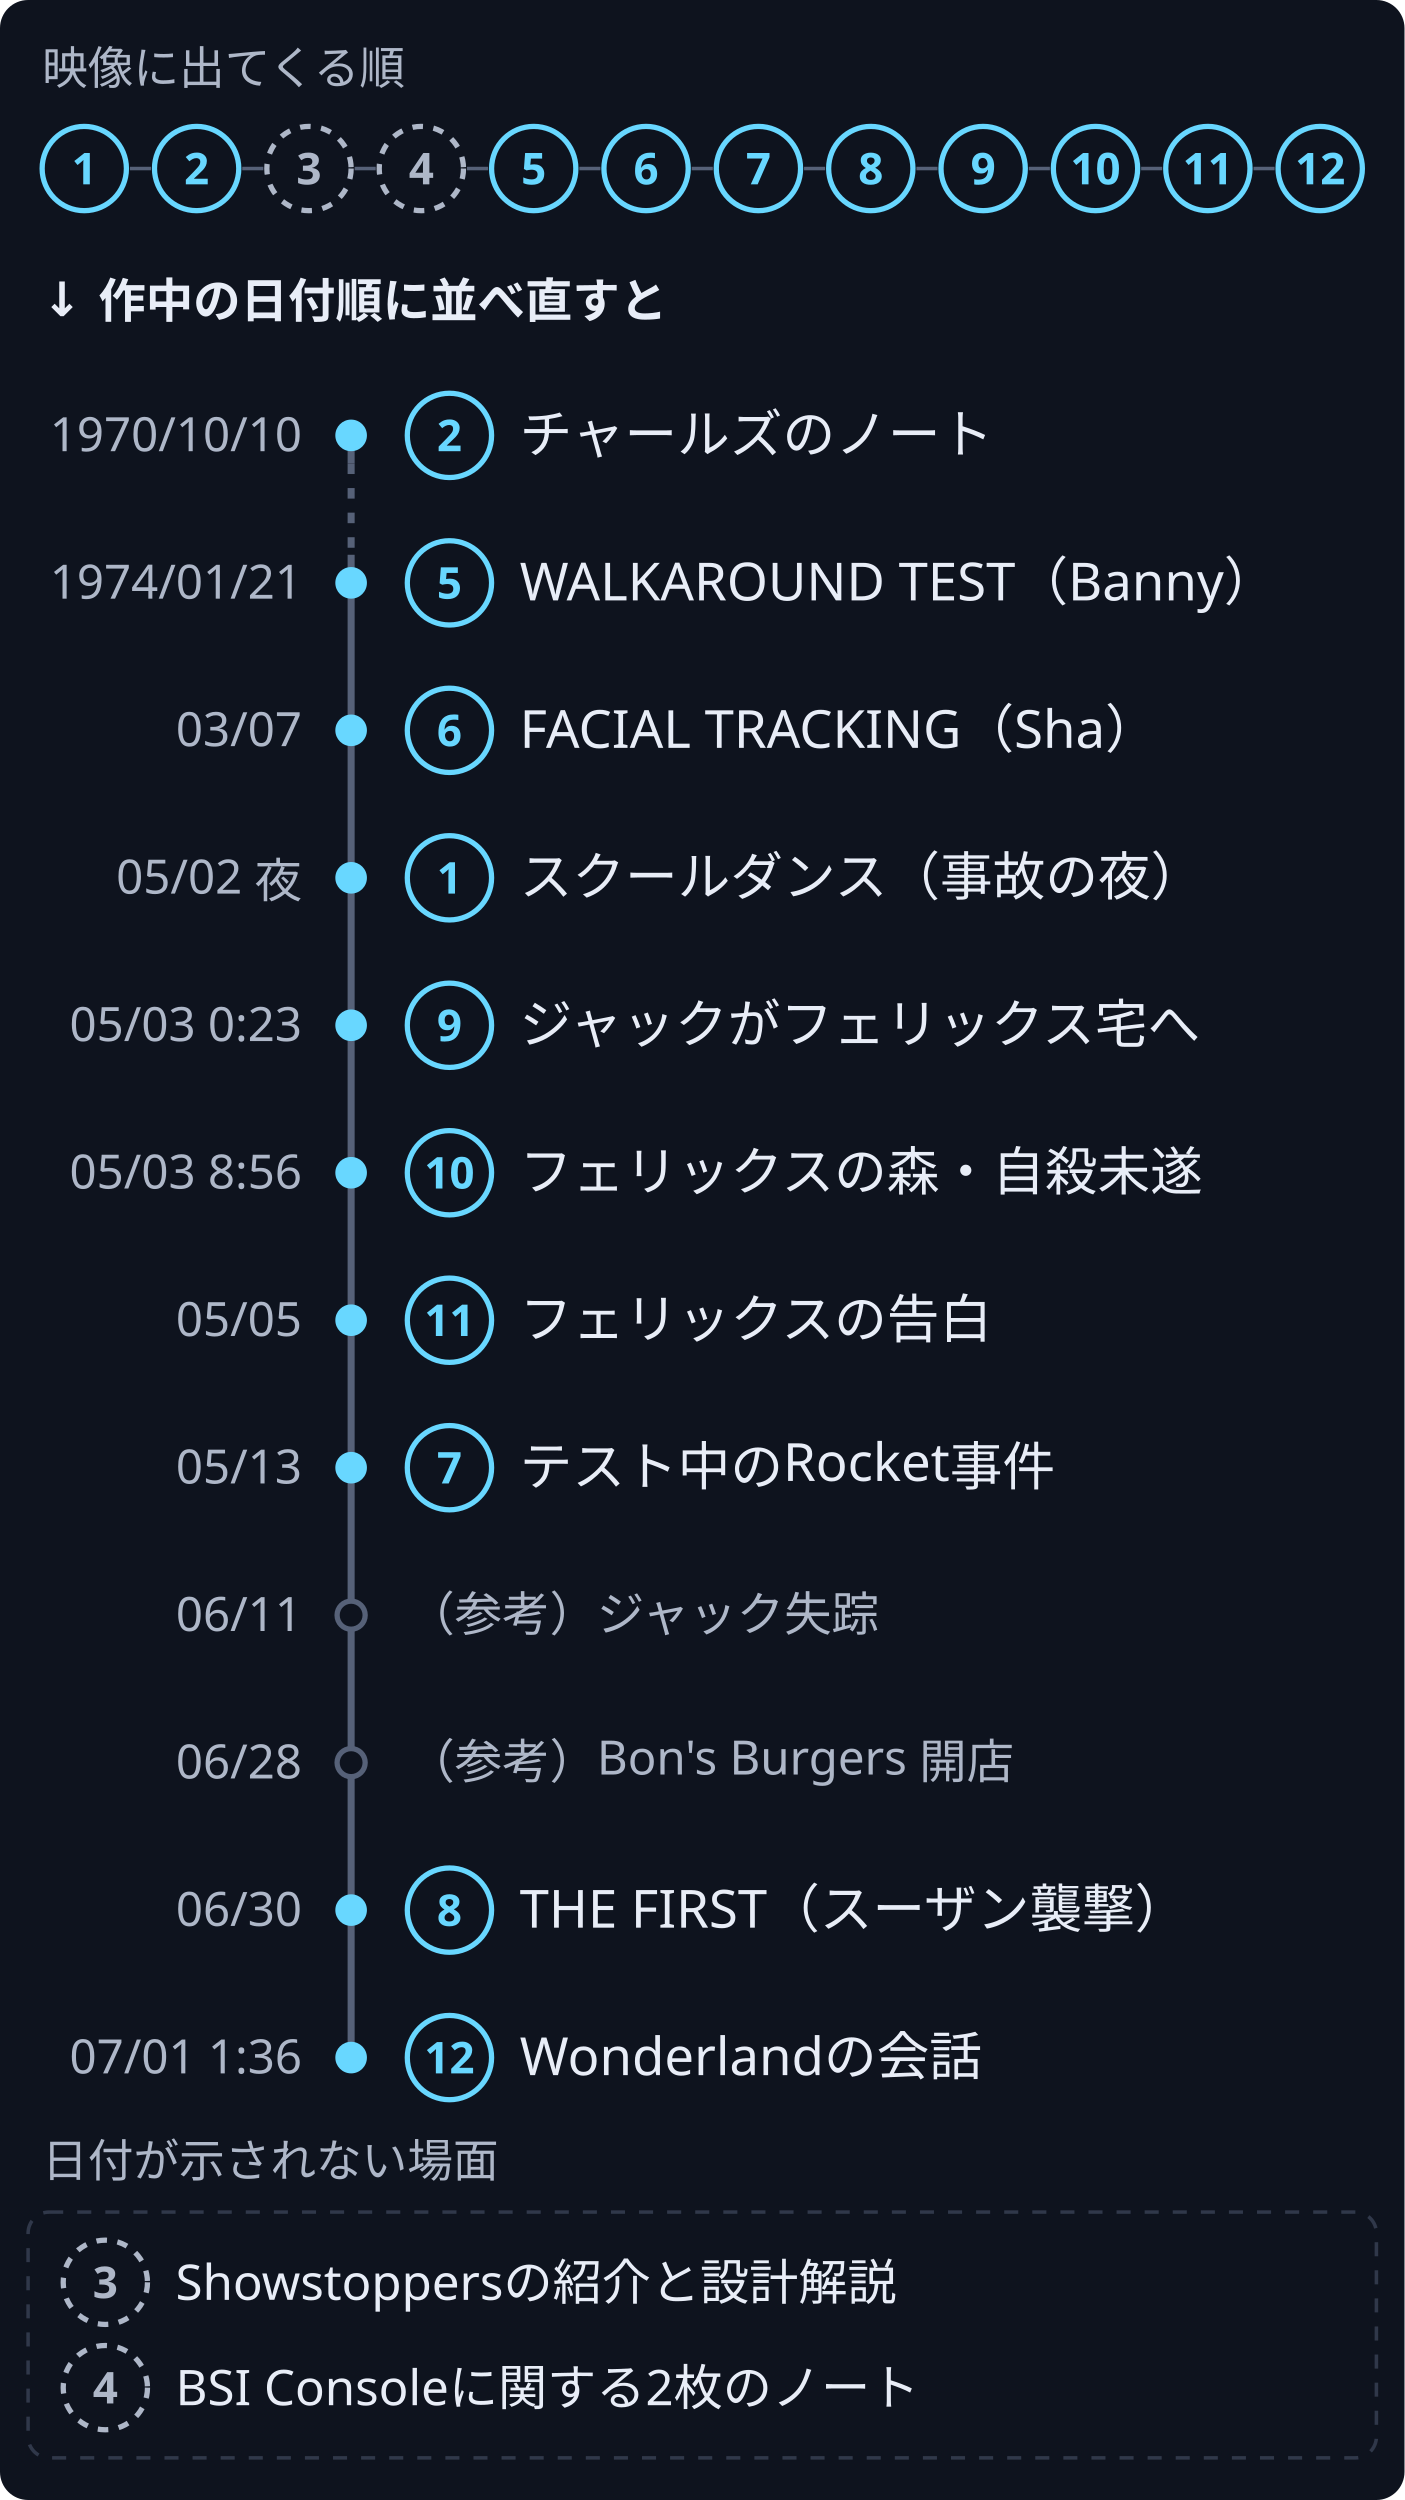
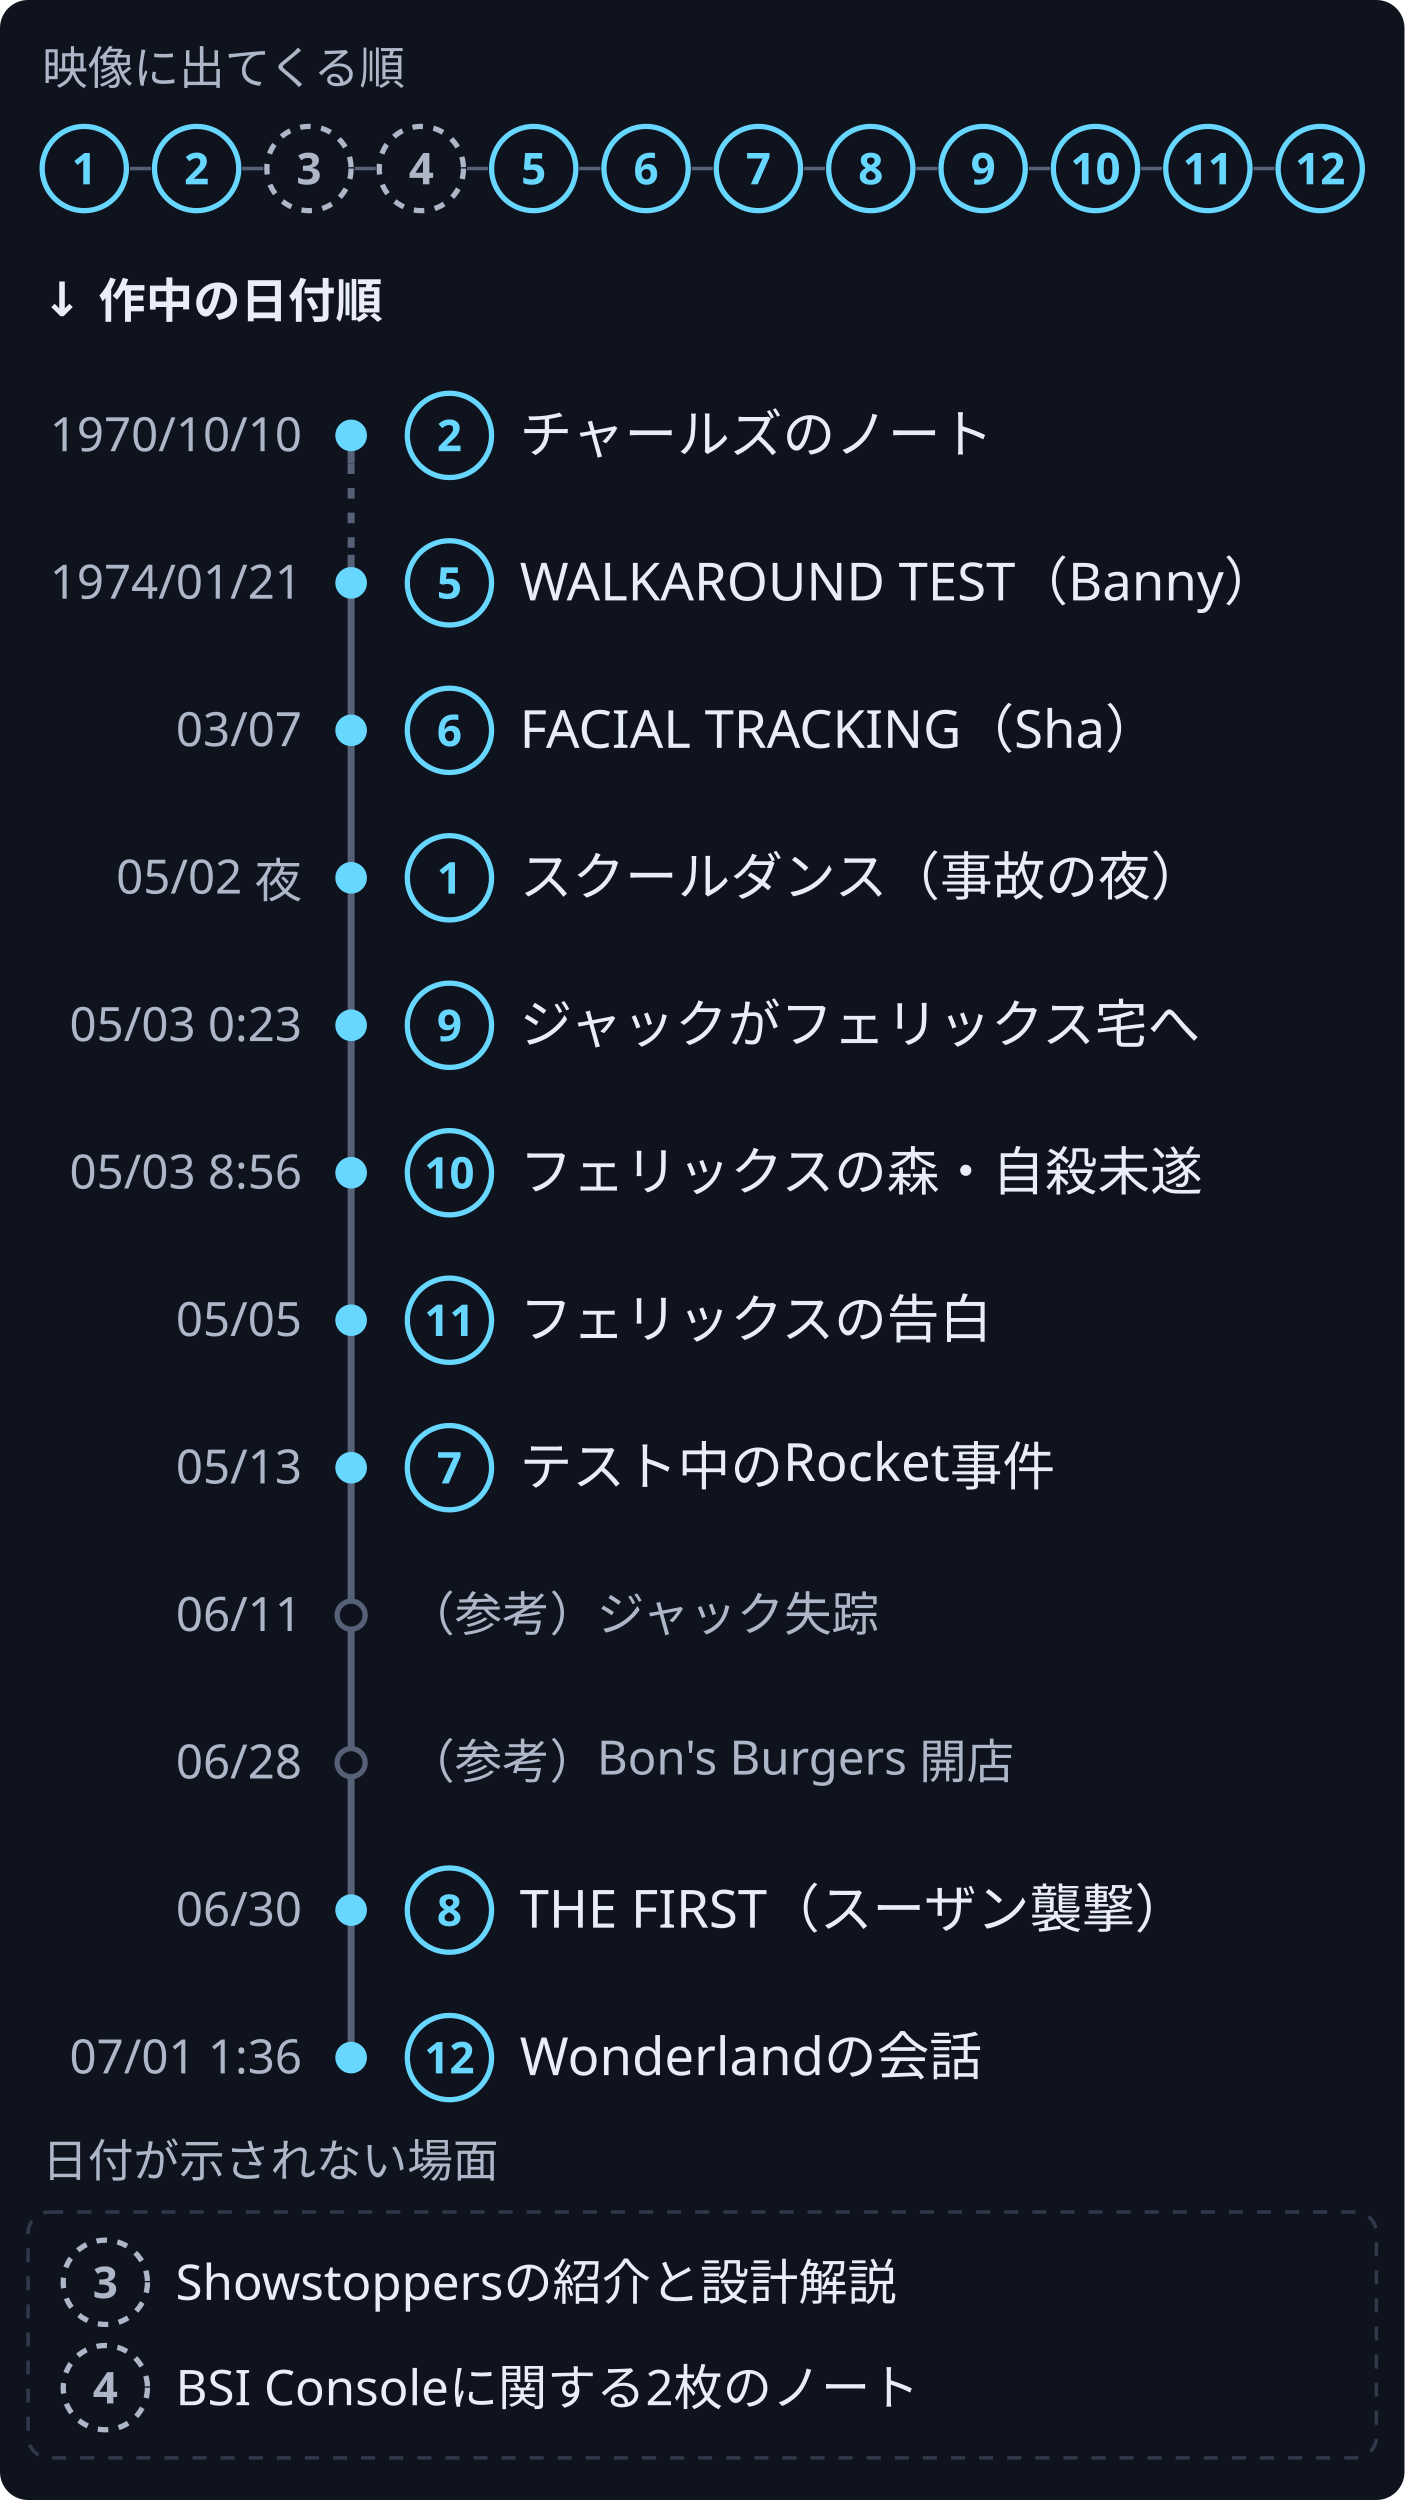
<svg xmlns="http://www.w3.org/2000/svg" width="400" height="712" viewBox="0 0 400 712" role="img" font-family="'Yu Gothic UI','Hiragino Kaku Gothic ProN','Noto Sans JP','Meiryo',sans-serif">
  <rect x="0" y="0" width="400" height="712" rx="8" fill="#0e131e" stroke="none" stroke-width="1" />
  <text x="12" y="24" font-size="13" fill="#aeb7c8" font-weight="400" text-anchor="start">映像に出てくる順</text>
  <circle cx="24" cy="48" r="12" fill="#0e131e" stroke="#68d7ff" stroke-width="1.5" />
  <text x="24" y="52.5" font-size="12.5" fill="#68d7ff" font-weight="700" text-anchor="middle">1</text>
  <line x1="37" y1="48" x2="43" y2="48" stroke="#566178" stroke-width="1" />
  <circle cx="56" cy="48" r="12" fill="#0e131e" stroke="#68d7ff" stroke-width="1.5" />
  <text x="56" y="52.5" font-size="12.5" fill="#68d7ff" font-weight="700" text-anchor="middle">2</text>
  <line x1="69" y1="48" x2="75" y2="48" stroke="#566178" stroke-width="1" />
  <circle cx="88" cy="48" r="12" fill="#0e131e" stroke="#aeb7c8" stroke-width="1.5" stroke-dasharray="3 3" />
  <text x="88" y="52.5" font-size="12.5" fill="#aeb7c8" font-weight="700" text-anchor="middle">3</text>
  <line x1="101" y1="48" x2="107" y2="48" stroke="#566178" stroke-width="1" />
  <circle cx="120" cy="48" r="12" fill="#0e131e" stroke="#aeb7c8" stroke-width="1.5" stroke-dasharray="3 3" />
  <text x="120" y="52.5" font-size="12.5" fill="#aeb7c8" font-weight="700" text-anchor="middle">4</text>
  <line x1="133" y1="48" x2="139" y2="48" stroke="#566178" stroke-width="1" />
  <circle cx="152" cy="48" r="12" fill="#0e131e" stroke="#68d7ff" stroke-width="1.5" />
  <text x="152" y="52.5" font-size="12.5" fill="#68d7ff" font-weight="700" text-anchor="middle">5</text>
  <line x1="165" y1="48" x2="171" y2="48" stroke="#566178" stroke-width="1" />
  <circle cx="184" cy="48" r="12" fill="#0e131e" stroke="#68d7ff" stroke-width="1.5" />
  <text x="184" y="52.5" font-size="12.5" fill="#68d7ff" font-weight="700" text-anchor="middle">6</text>
  <line x1="197" y1="48" x2="203" y2="48" stroke="#566178" stroke-width="1" />
  <circle cx="216" cy="48" r="12" fill="#0e131e" stroke="#68d7ff" stroke-width="1.5" />
  <text x="216" y="52.5" font-size="12.5" fill="#68d7ff" font-weight="700" text-anchor="middle">7</text>
  <line x1="229" y1="48" x2="235" y2="48" stroke="#566178" stroke-width="1" />
  <circle cx="248" cy="48" r="12" fill="#0e131e" stroke="#68d7ff" stroke-width="1.5" />
  <text x="248" y="52.5" font-size="12.5" fill="#68d7ff" font-weight="700" text-anchor="middle">8</text>
  <line x1="261" y1="48" x2="267" y2="48" stroke="#566178" stroke-width="1" />
  <circle cx="280" cy="48" r="12" fill="#0e131e" stroke="#68d7ff" stroke-width="1.5" />
  <text x="280" y="52.5" font-size="12.5" fill="#68d7ff" font-weight="700" text-anchor="middle">9</text>
  <line x1="293" y1="48" x2="299" y2="48" stroke="#566178" stroke-width="1" />
  <circle cx="312" cy="48" r="12" fill="#0e131e" stroke="#68d7ff" stroke-width="1.5" />
  <text x="312" y="52.5" font-size="12.5" fill="#68d7ff" font-weight="700" text-anchor="middle">10</text>
  <line x1="325" y1="48" x2="331" y2="48" stroke="#566178" stroke-width="1" />
  <circle cx="344" cy="48" r="12" fill="#0e131e" stroke="#68d7ff" stroke-width="1.5" />
  <text x="344" y="52.5" font-size="12.5" fill="#68d7ff" font-weight="700" text-anchor="middle">11</text>
  <line x1="357" y1="48" x2="363" y2="48" stroke="#566178" stroke-width="1" />
  <circle cx="376" cy="48" r="12" fill="#0e131e" stroke="#68d7ff" stroke-width="1.5" />
  <text x="376" y="52.5" font-size="12.5" fill="#68d7ff" font-weight="700" text-anchor="middle">12</text>
-   <text x="12" y="90" font-size="13.5" fill="#e8edf7" font-weight="700" text-anchor="start">↓ 作中の日付順に並べ直すと</text>
+   <text x="12" y="90" font-size="13.5" fill="#e8edf7" font-weight="700" text-anchor="start">↓ 作中の日付順</text>
  <line x1="100" y1="124" x2="100" y2="132" stroke="#566178" stroke-width="2" />
  <line x1="100" y1="132" x2="100" y2="158" stroke="#566178" stroke-width="2" stroke-dasharray="3 4" />
  <line x1="100" y1="158" x2="100" y2="586" stroke="#566178" stroke-width="2" />
  <circle cx="100" cy="124" r="4.5" fill="#68d7ff" />
  <text x="86" y="128.5" font-size="13.5" fill="#aeb7c8" font-weight="400" text-anchor="end">1970/10/10</text>
  <circle cx="128" cy="124" r="12" fill="#0e131e" stroke="#68d7ff" stroke-width="1.5" />
  <text x="128" y="128.5" font-size="12.5" fill="#68d7ff" font-weight="700" text-anchor="middle">2</text>
  <text x="148" y="129" font-size="15" fill="#e8edf7" font-weight="400" text-anchor="start">チャールズのノート</text>
  <circle cx="100" cy="166" r="4.5" fill="#68d7ff" />
  <text x="86" y="170.5" font-size="13.5" fill="#aeb7c8" font-weight="400" text-anchor="end">1974/01/21</text>
  <circle cx="128" cy="166" r="12" fill="#0e131e" stroke="#68d7ff" stroke-width="1.5" />
  <text x="128" y="170.5" font-size="12.5" fill="#68d7ff" font-weight="700" text-anchor="middle">5</text>
  <text x="148" y="171" font-size="15" fill="#e8edf7" font-weight="400" text-anchor="start">WALKAROUND TEST（Banny）</text>
  <circle cx="100" cy="208" r="4.5" fill="#68d7ff" />
  <text x="86" y="212.5" font-size="13.5" fill="#aeb7c8" font-weight="400" text-anchor="end">03/07</text>
  <circle cx="128" cy="208" r="12" fill="#0e131e" stroke="#68d7ff" stroke-width="1.5" />
  <text x="128" y="212.5" font-size="12.5" fill="#68d7ff" font-weight="700" text-anchor="middle">6</text>
  <text x="148" y="213" font-size="15" fill="#e8edf7" font-weight="400" text-anchor="start">FACIAL TRACKING（Sha）</text>
  <circle cx="100" cy="250" r="4.5" fill="#68d7ff" />
  <text x="86" y="254.5" font-size="13.5" fill="#aeb7c8" font-weight="400" text-anchor="end">05/02 夜</text>
  <circle cx="128" cy="250" r="12" fill="#0e131e" stroke="#68d7ff" stroke-width="1.5" />
  <text x="128" y="254.5" font-size="12.5" fill="#68d7ff" font-weight="700" text-anchor="middle">1</text>
  <text x="148" y="255" font-size="15" fill="#e8edf7" font-weight="400" text-anchor="start">スクールダンス（事故の夜）</text>
  <circle cx="100" cy="292" r="4.5" fill="#68d7ff" />
  <text x="86" y="296.5" font-size="13.5" fill="#aeb7c8" font-weight="400" text-anchor="end">05/03 0:23</text>
  <circle cx="128" cy="292" r="12" fill="#0e131e" stroke="#68d7ff" stroke-width="1.5" />
  <text x="128" y="296.5" font-size="12.5" fill="#68d7ff" font-weight="700" text-anchor="middle">9</text>
  <text x="148" y="297" font-size="15" fill="#e8edf7" font-weight="400" text-anchor="start">ジャックがフェリックス宅へ</text>
  <circle cx="100" cy="334" r="4.5" fill="#68d7ff" />
  <text x="86" y="338.5" font-size="13.5" fill="#aeb7c8" font-weight="400" text-anchor="end">05/03 8:56</text>
  <circle cx="128" cy="334" r="12" fill="#0e131e" stroke="#68d7ff" stroke-width="1.5" />
  <text x="128" y="338.5" font-size="12.5" fill="#68d7ff" font-weight="700" text-anchor="middle">10</text>
  <text x="148" y="339" font-size="15" fill="#e8edf7" font-weight="400" text-anchor="start">フェリックスの森・自殺未遂</text>
  <circle cx="100" cy="376" r="4.5" fill="#68d7ff" />
  <text x="86" y="380.5" font-size="13.5" fill="#aeb7c8" font-weight="400" text-anchor="end">05/05</text>
  <circle cx="128" cy="376" r="12" fill="#0e131e" stroke="#68d7ff" stroke-width="1.5" />
  <text x="128" y="380.5" font-size="12.5" fill="#68d7ff" font-weight="700" text-anchor="middle">11</text>
  <text x="148" y="381" font-size="15" fill="#e8edf7" font-weight="400" text-anchor="start">フェリックスの告白</text>
  <circle cx="100" cy="418" r="4.5" fill="#68d7ff" />
  <text x="86" y="422.5" font-size="13.5" fill="#aeb7c8" font-weight="400" text-anchor="end">05/13</text>
  <circle cx="128" cy="418" r="12" fill="#0e131e" stroke="#68d7ff" stroke-width="1.5" />
  <text x="128" y="422.5" font-size="12.5" fill="#68d7ff" font-weight="700" text-anchor="middle">7</text>
  <text x="148" y="423" font-size="15" fill="#e8edf7" font-weight="400" text-anchor="start">テスト中のRocket事件</text>
  <circle cx="100" cy="460" r="4" fill="#0e131e" stroke="#566178" stroke-width="1.5" />
  <text x="86" y="464.5" font-size="13.5" fill="#aeb7c8" font-weight="400" text-anchor="end">06/11</text>
  <text x="116" y="464.5" font-size="13.5" fill="#aeb7c8" font-weight="400" text-anchor="start">（参考）ジャック失踪</text>
  <circle cx="100" cy="502" r="4" fill="#0e131e" stroke="#566178" stroke-width="1.5" />
  <text x="86" y="506.5" font-size="13.5" fill="#aeb7c8" font-weight="400" text-anchor="end">06/28</text>
  <text x="116" y="506.5" font-size="13.5" fill="#aeb7c8" font-weight="400" text-anchor="start">（参考）Bon's Burgers 開店</text>
  <circle cx="100" cy="544" r="4.5" fill="#68d7ff" />
  <text x="86" y="548.5" font-size="13.5" fill="#aeb7c8" font-weight="400" text-anchor="end">06/30</text>
  <circle cx="128" cy="544" r="12" fill="#0e131e" stroke="#68d7ff" stroke-width="1.5" />
  <text x="128" y="548.5" font-size="12.5" fill="#68d7ff" font-weight="700" text-anchor="middle">8</text>
  <text x="148" y="549" font-size="15" fill="#e8edf7" font-weight="400" text-anchor="start">THE FIRST（スーザン襲撃）</text>
  <circle cx="100" cy="586" r="4.5" fill="#68d7ff" />
  <text x="86" y="590.5" font-size="13.5" fill="#aeb7c8" font-weight="400" text-anchor="end">07/01 1:36</text>
  <circle cx="128" cy="586" r="12" fill="#0e131e" stroke="#68d7ff" stroke-width="1.5" />
  <text x="128" y="590.5" font-size="12.5" fill="#68d7ff" font-weight="700" text-anchor="middle">12</text>
  <text x="148" y="591" font-size="15" fill="#e8edf7" font-weight="400" text-anchor="start">Wonderlandの会話</text>
  <text x="12" y="620" font-size="13" fill="#aeb7c8" font-weight="400" text-anchor="start">日付が示されない場面</text>
  <rect x="8" y="630" width="384" height="70" rx="6" fill="none" stroke="#30384a" stroke-width="1" stroke-dasharray="4 4" />
  <circle cx="30" cy="650" r="12" fill="#0e131e" stroke="#aeb7c8" stroke-width="1.5" stroke-dasharray="3 3" />
  <text x="30" y="654.5" font-size="12.5" fill="#aeb7c8" font-weight="700" text-anchor="middle">3</text>
  <text x="50" y="655" font-size="14" fill="#e8edf7" font-weight="400" text-anchor="start">Showstoppersの紹介と設計解説</text>
  <circle cx="30" cy="680" r="12" fill="#0e131e" stroke="#aeb7c8" stroke-width="1.5" stroke-dasharray="3 3" />
  <text x="30" y="684.5" font-size="12.5" fill="#aeb7c8" font-weight="700" text-anchor="middle">4</text>
  <text x="50" y="685" font-size="14" fill="#e8edf7" font-weight="400" text-anchor="start">BSI Consoleに関する2枚のノート</text>
</svg>
